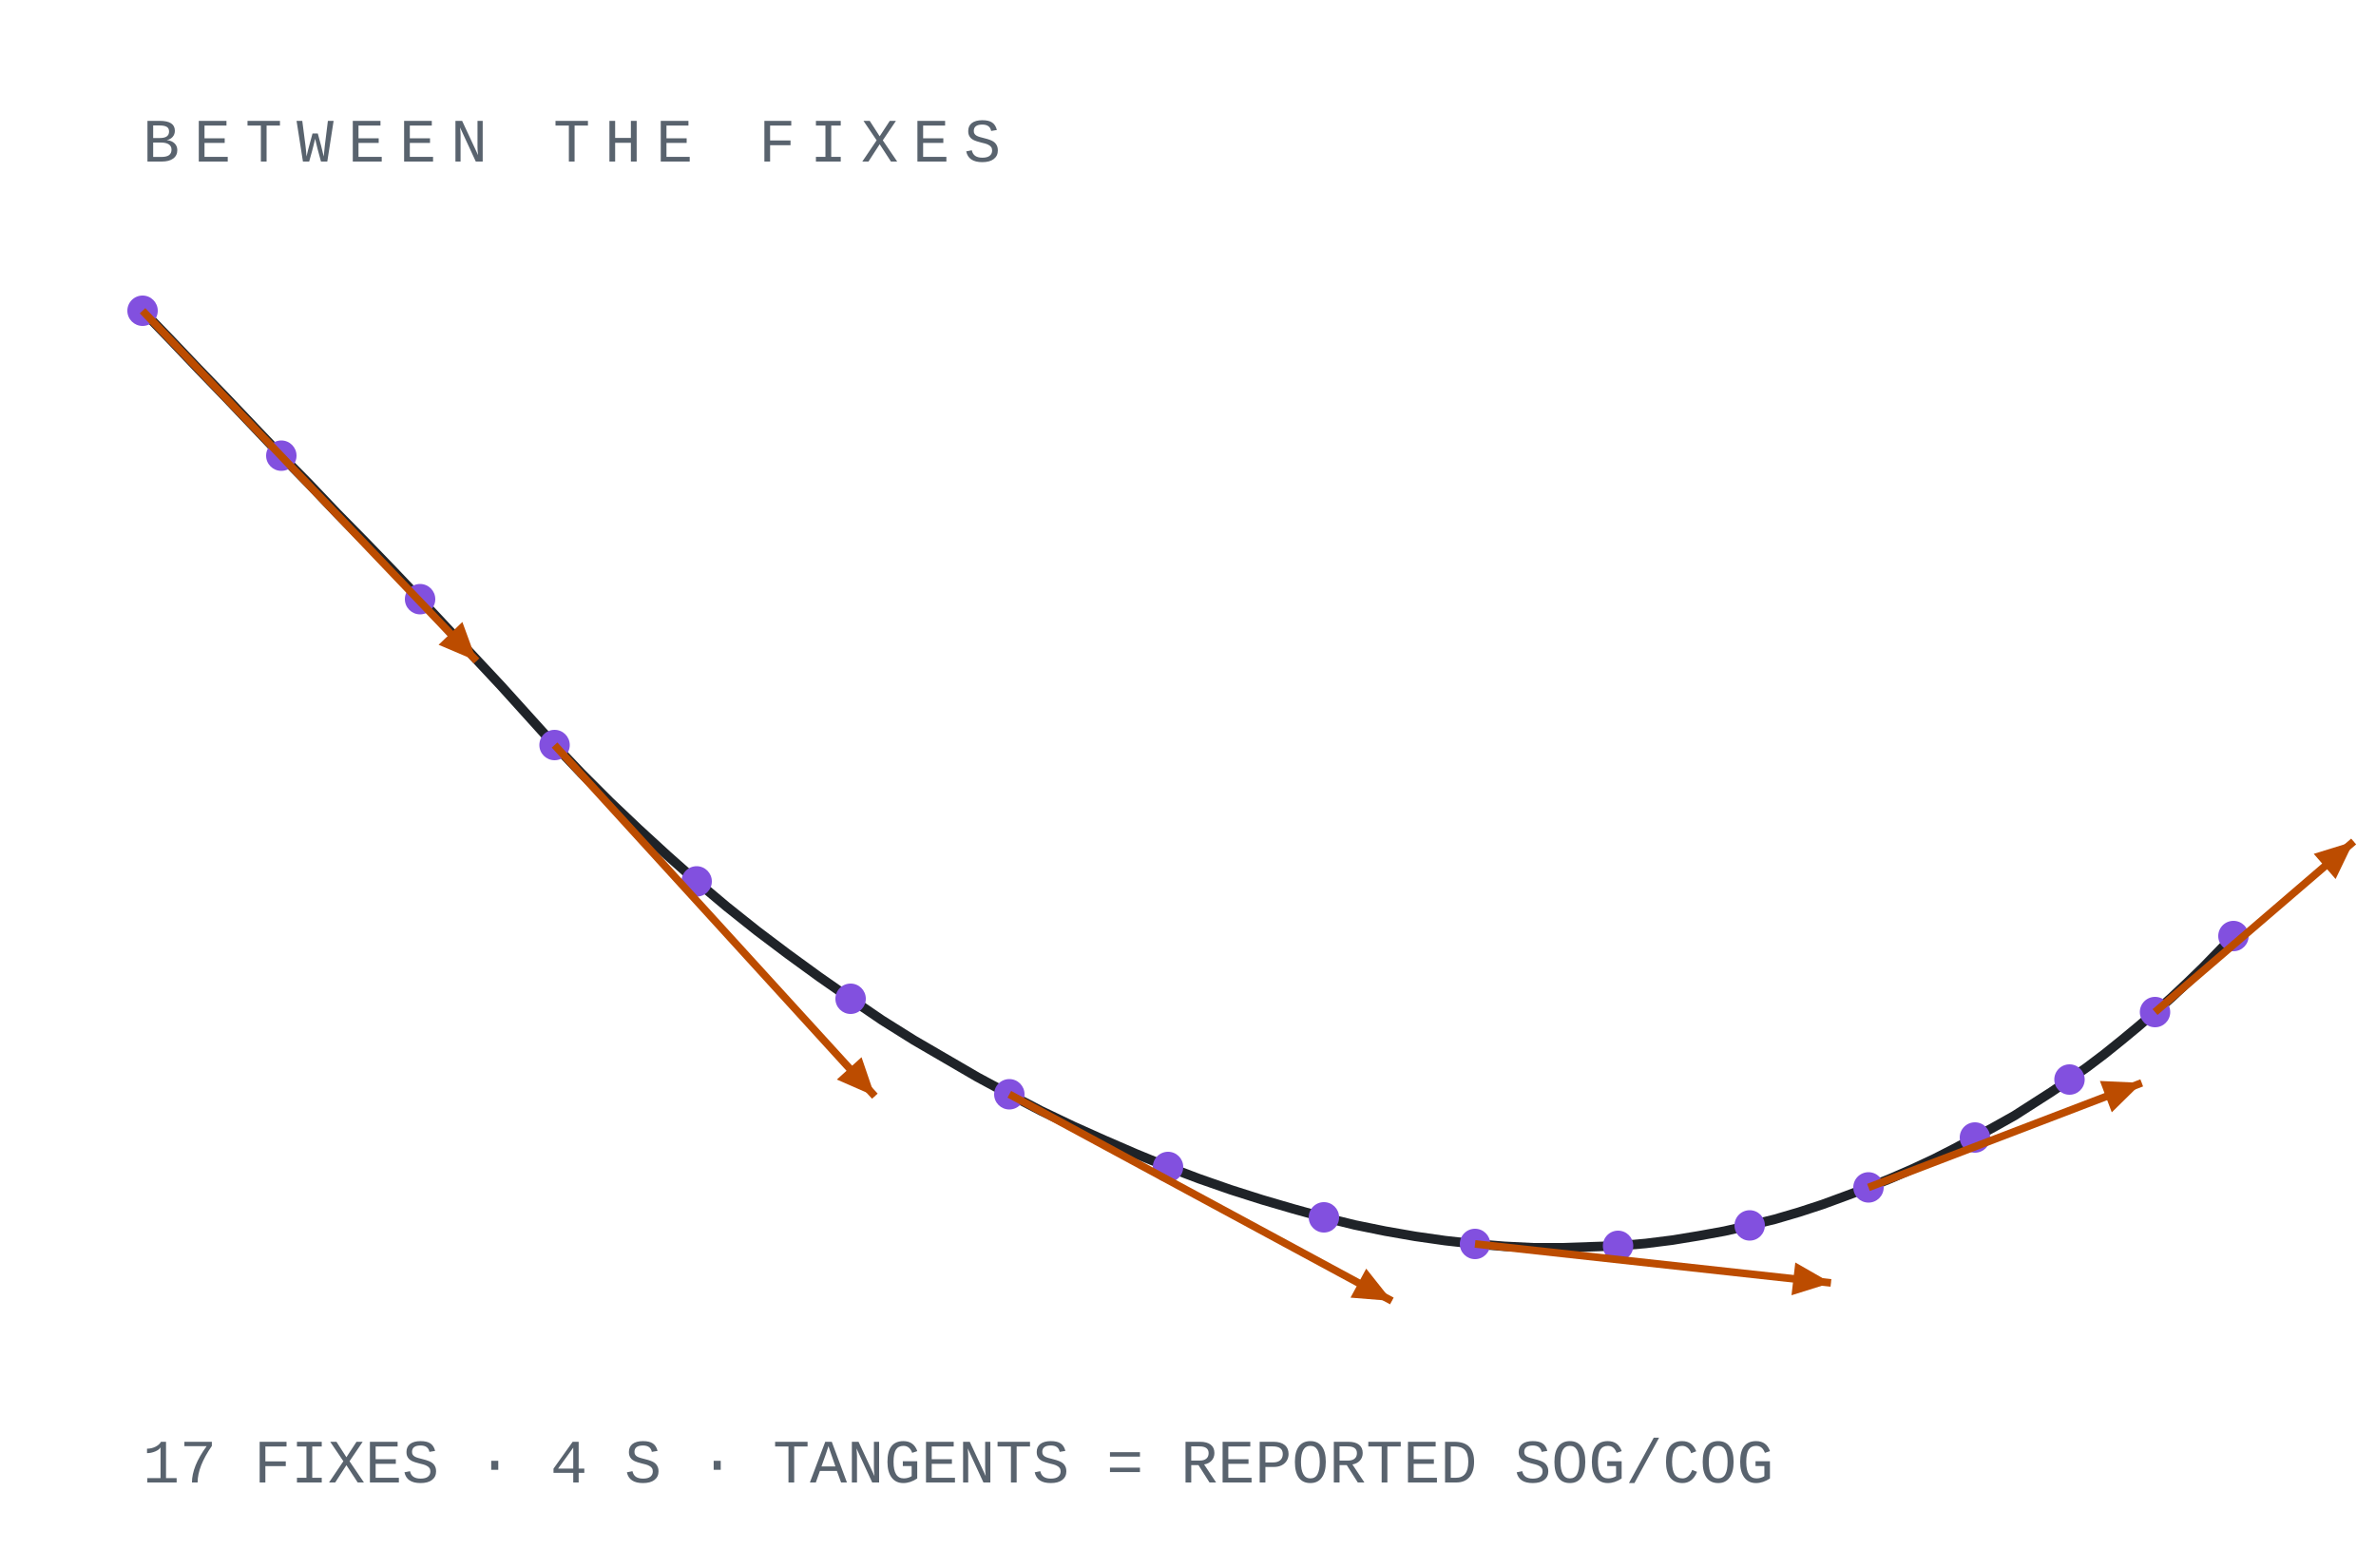
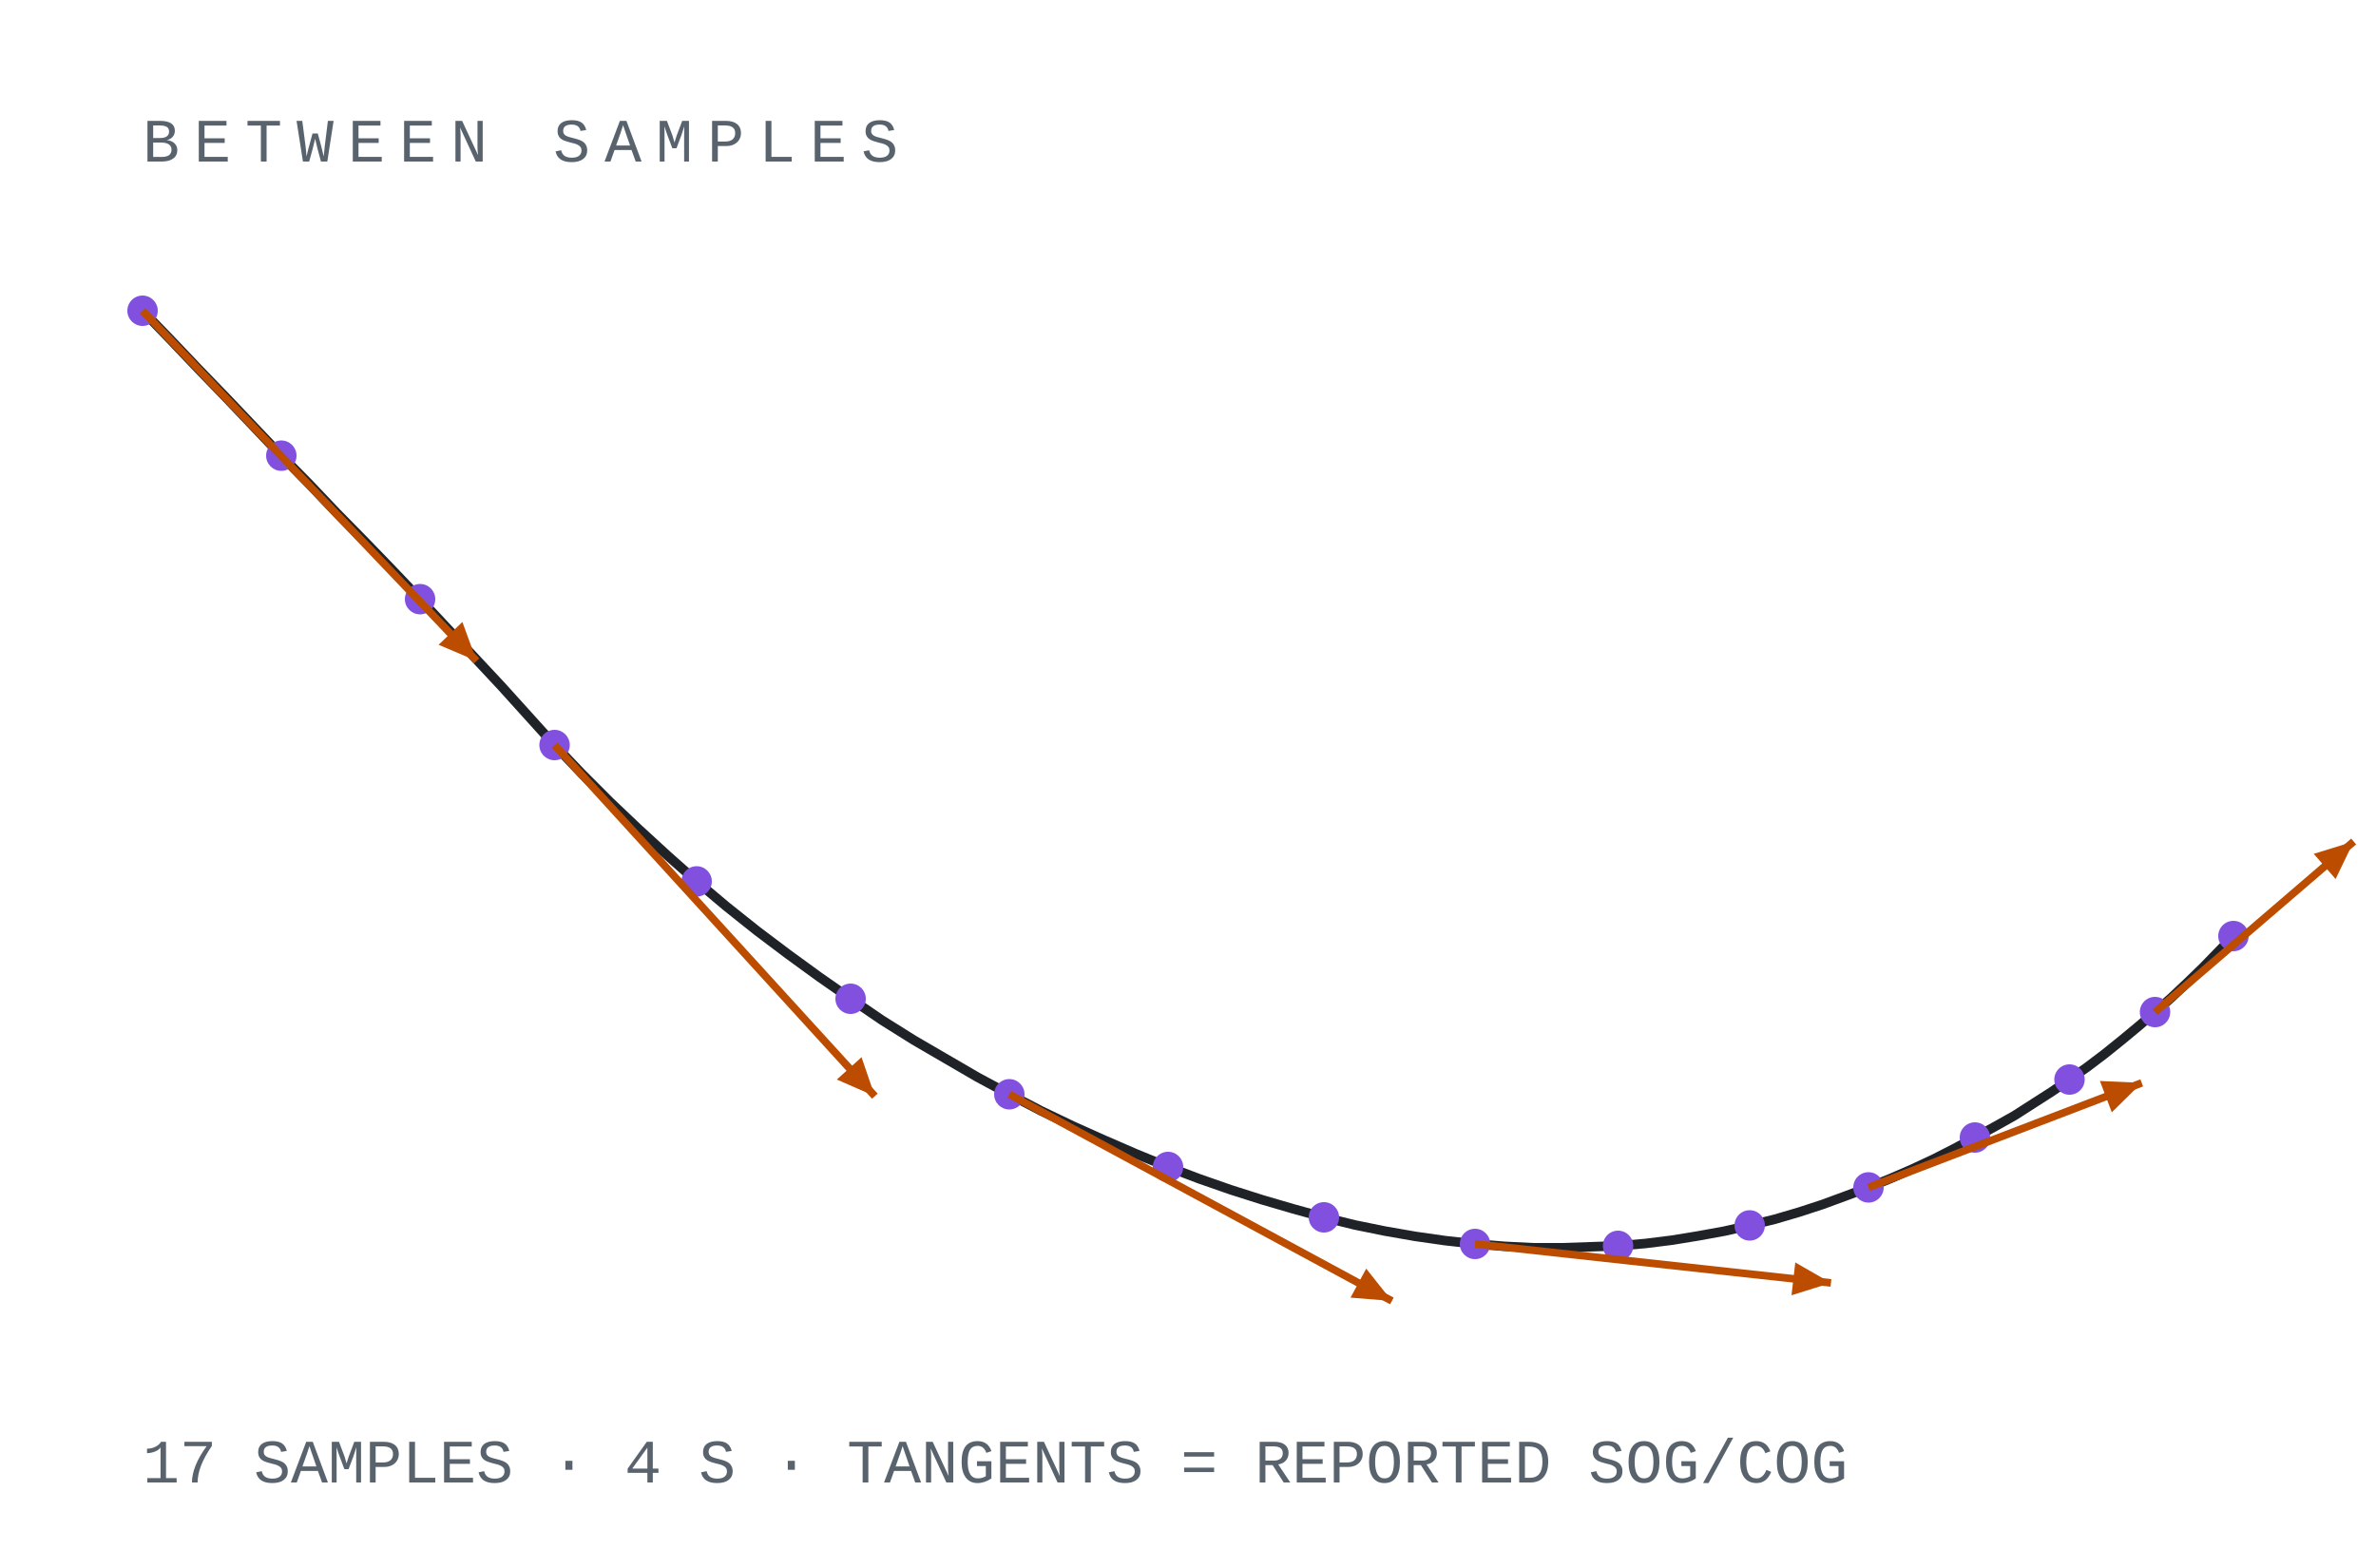
- <svg xmlns="http://www.w3.org/2000/svg" viewBox="0 0 500 330" width="500" height="330" role="img" aria-label="A real tack from the feed: 17 raw fixes over 4 seconds as dots, with the cubic Hermite the replay draws through them. Each amber arrow is half a second of the speed and course that fix reported, the tangents the curve leaves on.">
+ <svg xmlns="http://www.w3.org/2000/svg" viewBox="0 0 500 330" width="500" height="330" role="img" aria-label="A real tack from the feed: 17 raw samples over 4 seconds as dots, with the cubic Hermite curve the replay draws through them. Each amber arrow shows half a second of reported speed and course.">
  <style>
.track{stroke-dasharray:1000;animation:sail 12s linear infinite}
@keyframes sail{0%{stroke-dashoffset:1000}72%{stroke-dashoffset:0}100%{stroke-dashoffset:0}}
@media (prefers-reduced-motion:reduce){*{animation:none!important}.track{stroke-dashoffset:0}}
</style>
-   <text x="30" y="34" font-family="ui-monospace,'SF Mono','Cascadia Mono',Menlo,Consolas,'Liberation Mono',monospace" font-size="13" letter-spacing="3" fill="#59636e">BETWEEN THE FIXES</text>
+   <text x="30" y="34" font-family="ui-monospace,'SF Mono','Cascadia Mono',Menlo,Consolas,'Liberation Mono',monospace" font-size="13" letter-spacing="3" fill="#59636e">BETWEEN SAMPLES</text>
  <path d="M30.0 65.4L35.9 71.5L41.7 77.6L47.6 83.7L53.4 89.8L59.2 95.9L65.1 101.9L70.9 108.0L76.8 114.0L82.6 120.0L88.4 126.1L94.1 132.2L99.8 138.3L105.5 144.4L111.1 150.6L116.7 156.8L122.4 162.8L128.3 168.7L134.3 174.4L140.4 180.0L146.6 185.5L152.9 190.8L159.3 195.9L165.8 200.8L172.4 205.6L179.0 210.2L185.6 214.7L192.3 218.9L199.0 222.8L205.7 226.7L212.4 230.3L219.1 233.8L225.8 237.0L232.5 240.0L239.2 242.9L245.8 245.6L252.4 248.1L259.0 250.4L265.6 252.5L272.1 254.4L278.6 256.2L285.1 257.8L291.5 259.1L297.8 260.2L304.1 261.1L310.4 261.8L316.6 262.3L322.7 262.6L328.7 262.6L334.6 262.4L340.5 262.2L346.3 261.7L351.9 261.0L357.4 260.1L362.9 259.1L368.2 257.9L373.5 256.6L378.6 255.1L383.5 253.5L388.4 251.7L393.2 249.9L397.9 248.0L402.5 246.0L407.0 243.9L411.3 241.7L415.6 239.4L419.8 237.1L423.9 234.8L427.8 232.3L431.7 229.8L435.5 227.2L439.2 224.6L442.9 221.8L446.5 218.9L450.0 216.0L453.5 213.0L456.9 210.0L460.3 206.8L463.6 203.6L466.8 200.3L470.0 197.0" fill="none" stroke="#1f2328" stroke-width="2" class="track" pathLength="1000" />
  <circle cx="30.0" cy="65.4" r="3.2" fill="#8250df" />
  <circle cx="59.2" cy="95.9" r="3.2" fill="#8250df" />
  <circle cx="88.4" cy="126.1" r="3.2" fill="#8250df" />
  <circle cx="116.7" cy="156.8" r="3.2" fill="#8250df" />
  <circle cx="146.6" cy="185.5" r="3.2" fill="#8250df" />
  <circle cx="179.0" cy="210.2" r="3.2" fill="#8250df" />
  <circle cx="212.4" cy="230.3" r="3.2" fill="#8250df" />
  <circle cx="245.8" cy="245.6" r="3.2" fill="#8250df" />
  <circle cx="278.6" cy="256.2" r="3.2" fill="#8250df" />
  <circle cx="310.4" cy="261.8" r="3.2" fill="#8250df" />
  <circle cx="340.5" cy="262.2" r="3.2" fill="#8250df" />
  <circle cx="368.2" cy="257.9" r="3.2" fill="#8250df" />
  <circle cx="393.2" cy="249.9" r="3.2" fill="#8250df" />
  <circle cx="415.6" cy="239.4" r="3.2" fill="#8250df" />
  <circle cx="435.5" cy="227.2" r="3.2" fill="#8250df" />
  <circle cx="453.5" cy="213.0" r="3.2" fill="#8250df" />
  <circle cx="470.0" cy="197.0" r="3.2" fill="#8250df" />
  <line x1="30.0" y1="65.4" x2="100.3" y2="139.1" stroke="#bc4c00" stroke-width="1.6" />
  <polygon points="100.3,139.1 97.3,130.9 92.3,135.7" fill="#bc4c00" />
  <line x1="116.7" y1="156.8" x2="184.1" y2="230.7" stroke="#bc4c00" stroke-width="1.6" />
  <polygon points="184.1,230.7 181.3,222.5 176.1,227.2" fill="#bc4c00" />
  <line x1="212.4" y1="230.3" x2="292.9" y2="273.8" stroke="#bc4c00" stroke-width="1.6" />
  <polygon points="292.9,273.8 287.5,267.0 284.2,273.1" fill="#bc4c00" />
  <line x1="310.4" y1="261.8" x2="385.3" y2="270.0" stroke="#bc4c00" stroke-width="1.6" />
  <polygon points="385.3,270.0 377.8,265.7 377.0,272.6" fill="#bc4c00" />
  <line x1="393.2" y1="249.9" x2="450.7" y2="227.9" stroke="#bc4c00" stroke-width="1.6" />
  <polygon points="450.7,227.9 441.9,227.5 444.4,234.1" fill="#bc4c00" />
  <line x1="453.5" y1="213.0" x2="495.3" y2="177.1" stroke="#bc4c00" stroke-width="1.6" />
  <polygon points="495.3,177.1 486.9,179.7 491.5,185.0" fill="#bc4c00" />
-   <text x="30" y="312" font-family="ui-monospace,'SF Mono','Cascadia Mono',Menlo,Consolas,'Liberation Mono',monospace" font-size="13" fill="#59636e">17 FIXES · 4 S · TANGENTS = REPORTED SOG/COG</text>
+   <text x="30" y="312" font-family="ui-monospace,'SF Mono','Cascadia Mono',Menlo,Consolas,'Liberation Mono',monospace" font-size="13" fill="#59636e">17 SAMPLES · 4 S · TANGENTS = REPORTED SOG/COG</text>
</svg>
